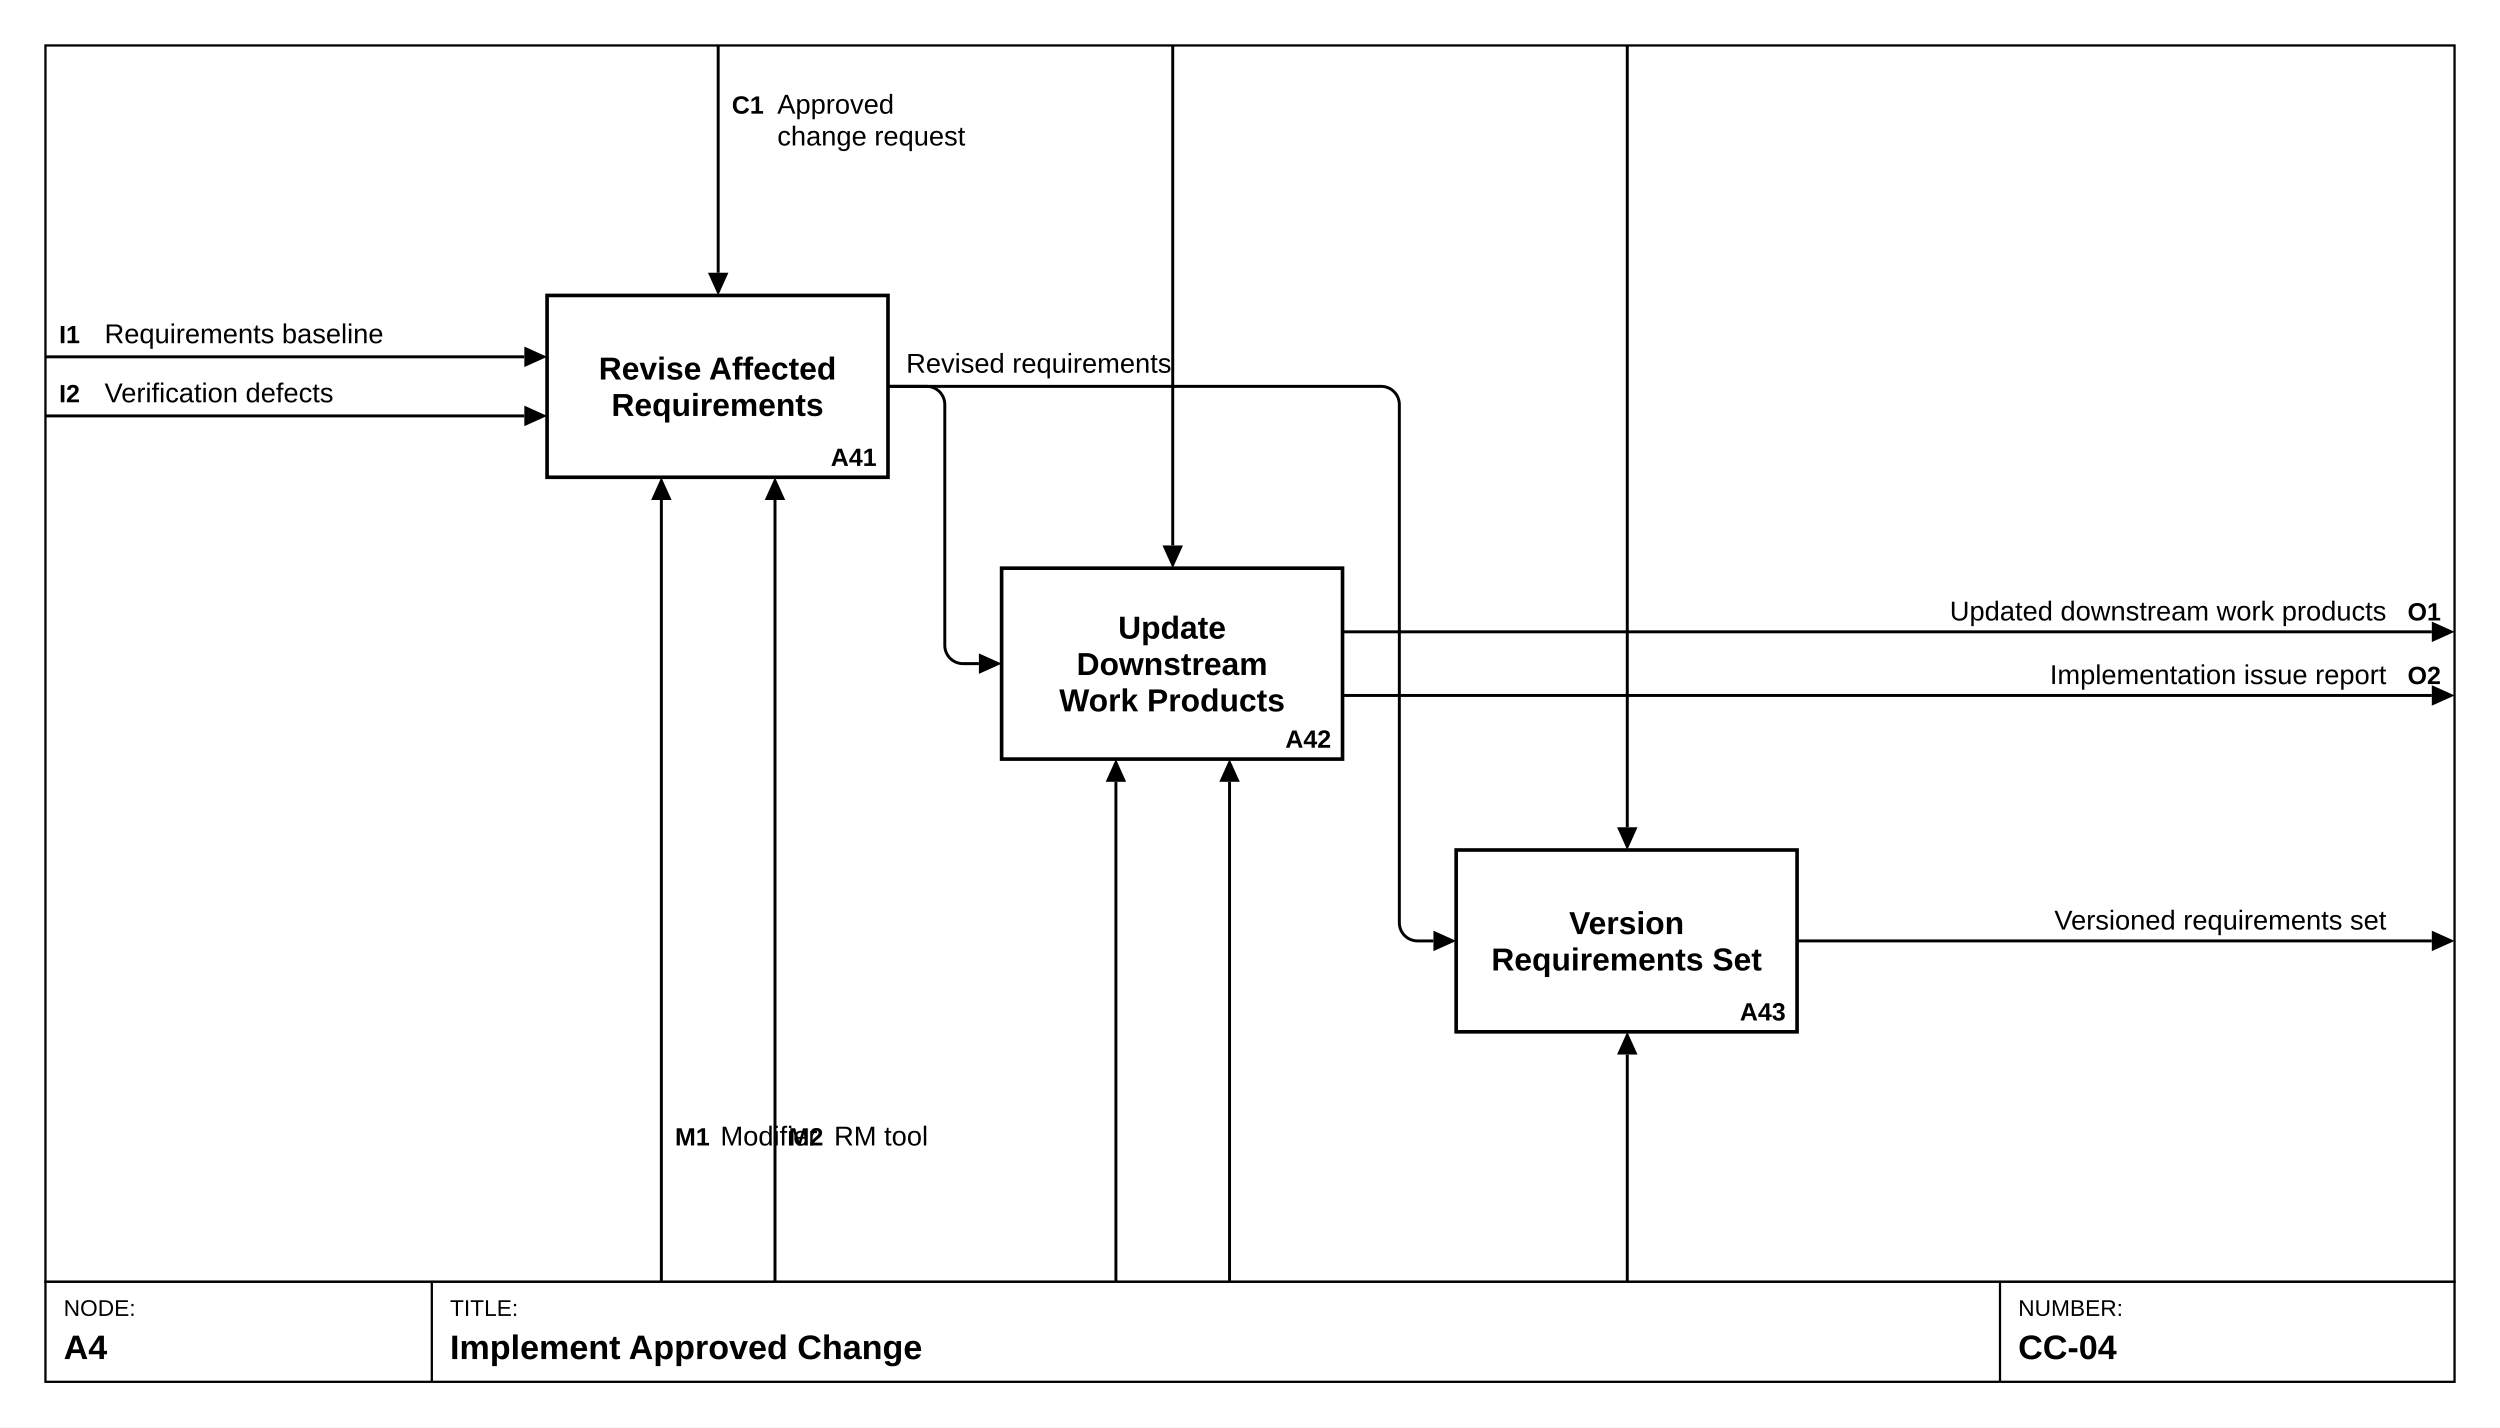
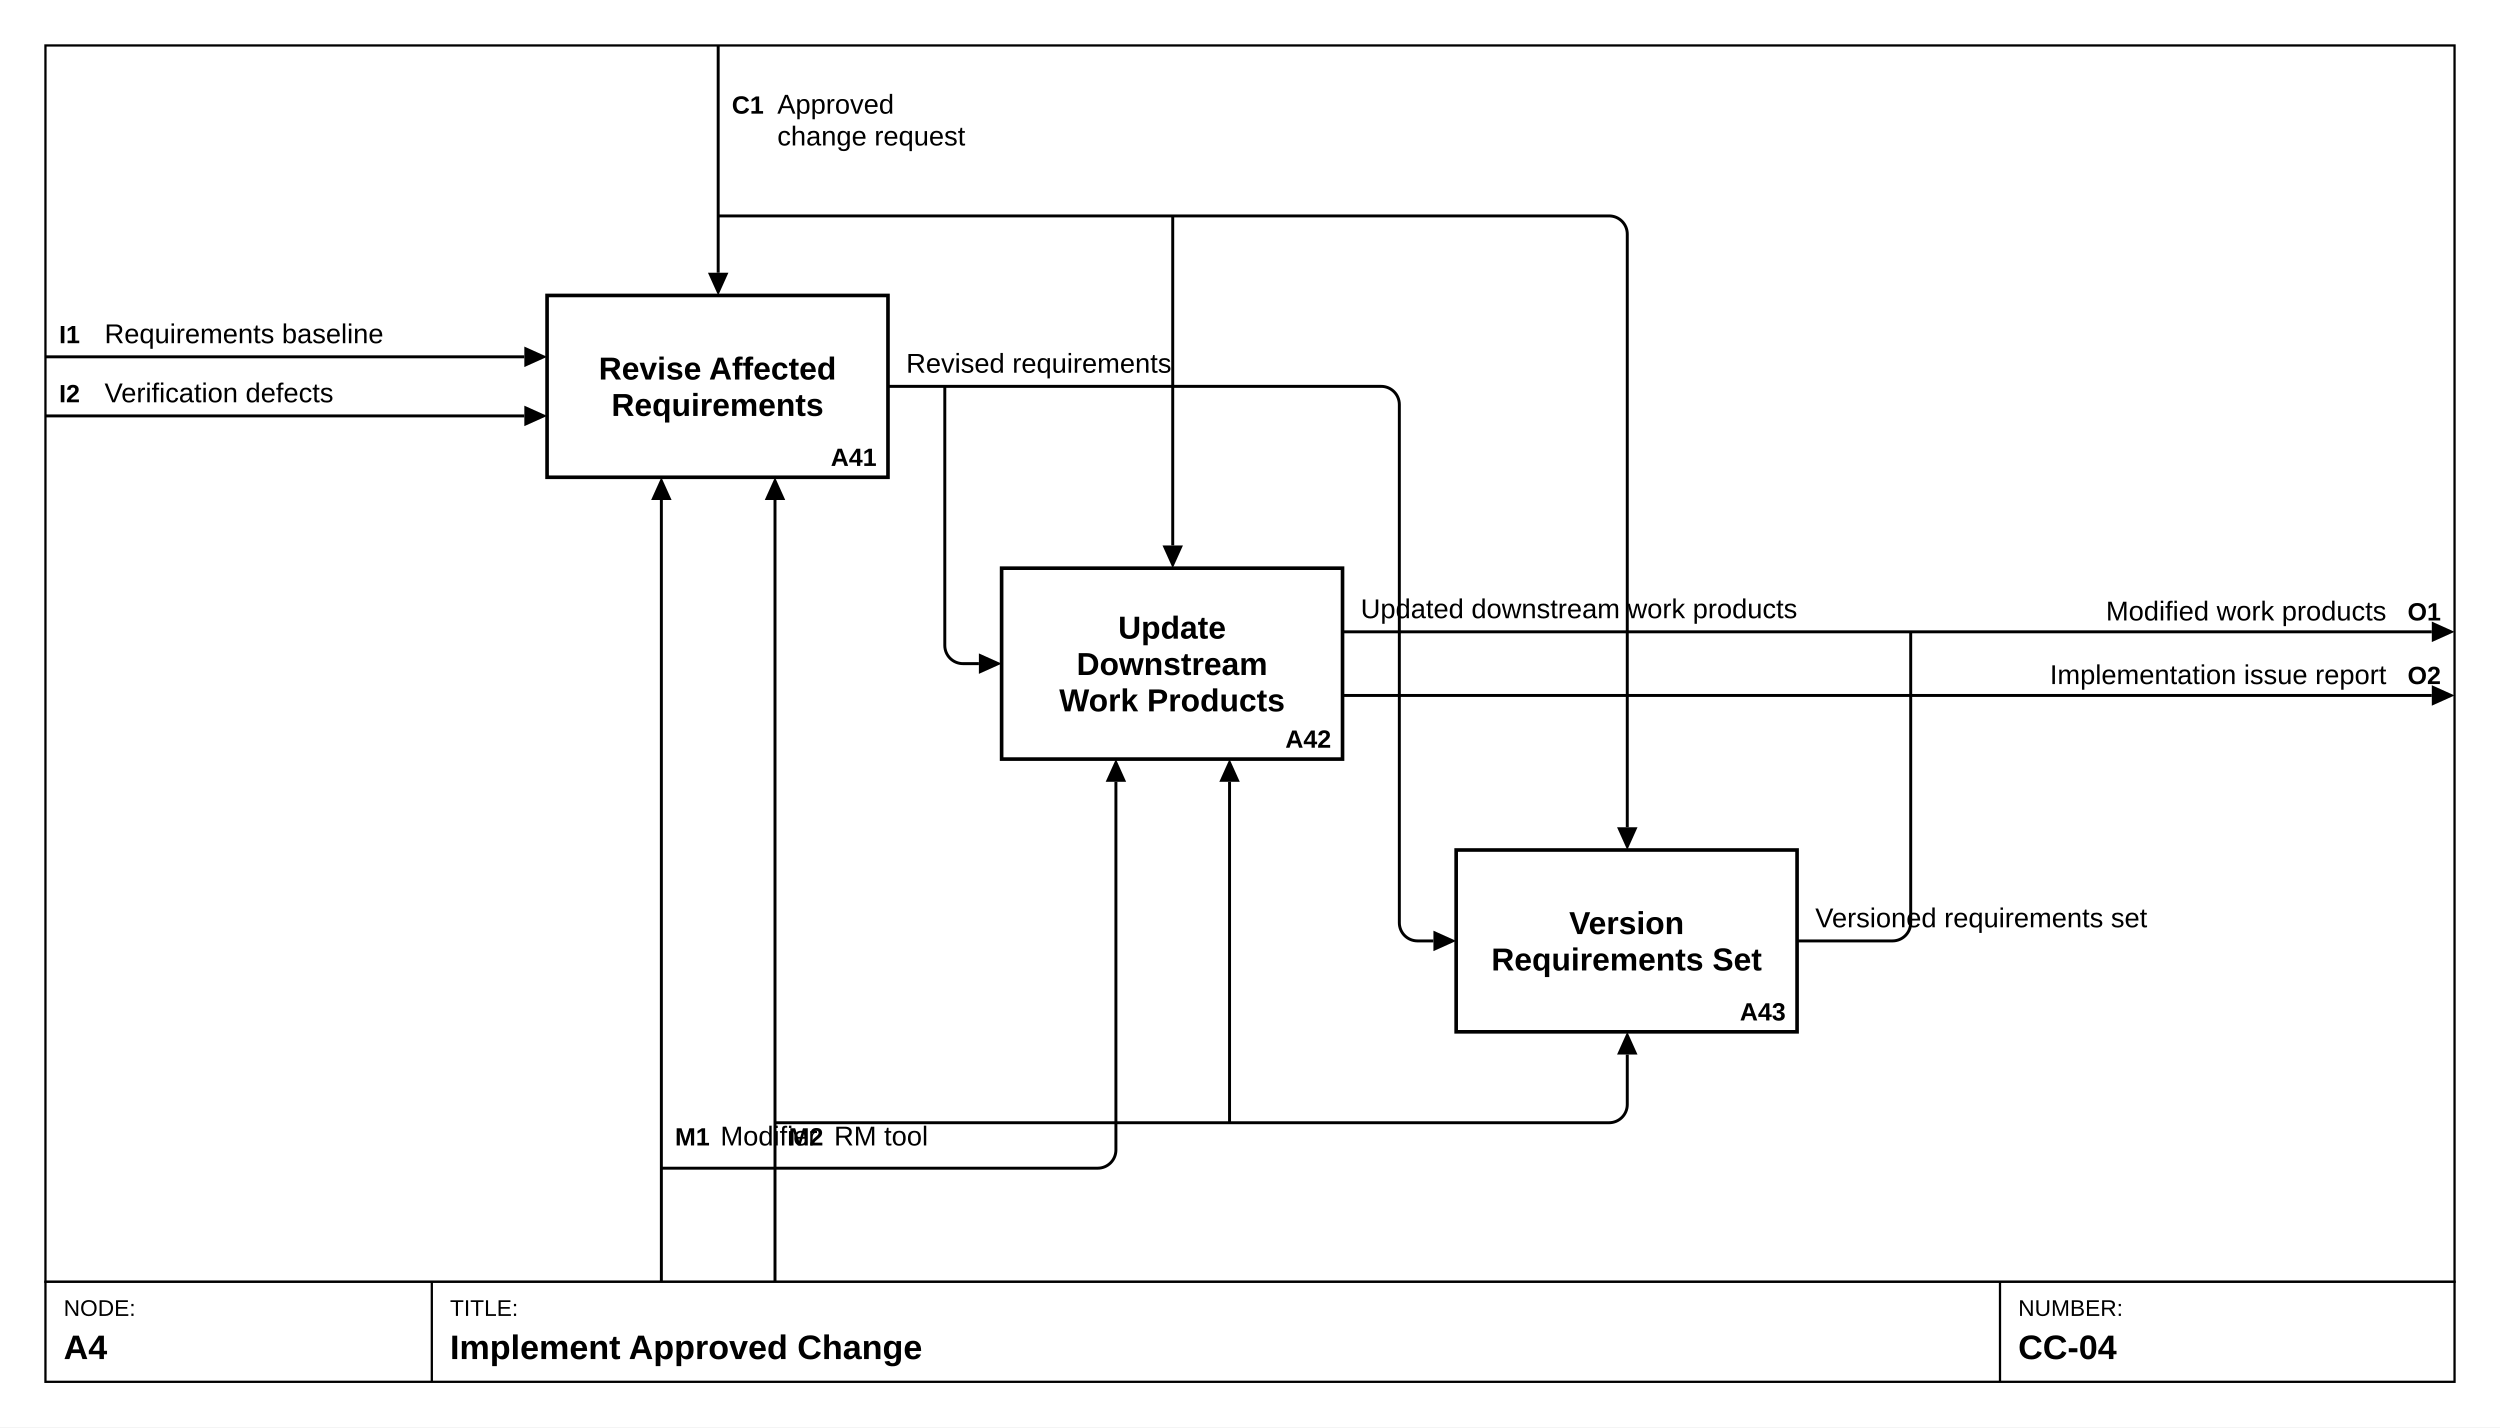
<svg xmlns="http://www.w3.org/2000/svg" width="1100" height="628" viewBox="0 0 1100 628">
  <rect width="1100" height="628" fill="#fff" />
  <rect x="20" y="20" width="1060" height="544" fill="none" stroke="#000" stroke-width="1" />
  <rect x="240.71" y="130" width="150" height="80" fill="#fff" stroke="#000" stroke-width="1.6" />
  <text x="315.71" y="167" font-family="Liberation Sans, Arial, Helvetica, sans-serif" font-size="14" text-anchor="middle" font-weight="bold" fill="#000">Revise Affected</text>
  <text x="315.71" y="183" font-family="Liberation Sans, Arial, Helvetica, sans-serif" font-size="14" text-anchor="middle" font-weight="bold" fill="#000">Requirements</text>
  <text x="385.71" y="205" font-family="Liberation Sans, Arial, Helvetica, sans-serif" font-size="11" text-anchor="end" font-weight="bold" fill="#000">A41</text>
  <rect x="440.71" y="250" width="150" height="84" fill="#fff" stroke="#000" stroke-width="1.6" />
  <text x="515.71" y="281" font-family="Liberation Sans, Arial, Helvetica, sans-serif" font-size="14" text-anchor="middle" font-weight="bold" fill="#000">Update</text>
  <text x="515.71" y="297" font-family="Liberation Sans, Arial, Helvetica, sans-serif" font-size="14" text-anchor="middle" font-weight="bold" fill="#000">Downstream</text>
  <text x="515.71" y="313" font-family="Liberation Sans, Arial, Helvetica, sans-serif" font-size="14" text-anchor="middle" font-weight="bold" fill="#000">Work Products</text>
  <text x="585.71" y="329" font-family="Liberation Sans, Arial, Helvetica, sans-serif" font-size="11" text-anchor="end" font-weight="bold" fill="#000">A42</text>
  <rect x="640.71" y="374" width="150" height="80" fill="#fff" stroke="#000" stroke-width="1.6" />
  <text x="715.71" y="411" font-family="Liberation Sans, Arial, Helvetica, sans-serif" font-size="14" text-anchor="middle" font-weight="bold" fill="#000">Version</text>
  <text x="715.71" y="427" font-family="Liberation Sans, Arial, Helvetica, sans-serif" font-size="14" text-anchor="middle" font-weight="bold" fill="#000">Requirements Set</text>
  <text x="785.71" y="449" font-family="Liberation Sans, Arial, Helvetica, sans-serif" font-size="11" text-anchor="end" font-weight="bold" fill="#000">A43</text>
  <path d="M20,157 L230.71,157" fill="none" stroke="#000" stroke-width="1.3" />
  <polygon points="240.71,157 230.71,161.5 230.71,152.5" fill="#000" />
  <path d="M20,183 L230.71,183" fill="none" stroke="#000" stroke-width="1.3" />
  <polygon points="240.71,183 230.71,187.5 230.71,178.5" fill="#000" />
  <path d="M316,20 L316,120" fill="none" stroke="#000" stroke-width="1.3" />
  <polygon points="316,130 311.5,120 320.5,120" fill="#000" />
-   <path d="M516,20 L516,240" fill="none" stroke="#000" stroke-width="1.3" />
+   <path d="M516,95 L516,240" fill="none" stroke="#000" stroke-width="1.3" />
  <polygon points="516,250 511.5,240 520.5,240" fill="#000" />
-   <path d="M716,20 L716,364" fill="none" stroke="#000" stroke-width="1.3" />
+   <path d="M316,95 L708,95 A8,8 0 0 1 716,103 L716,364" fill="none" stroke="#000" stroke-width="1.3" />
  <polygon points="716,374 711.5,364 720.5,364" fill="#000" />
-   <path d="M390.71,170 L407.71,170 A8,8 0 0 1 415.71,178 L415.71,284 A8,8 0 0 0 423.71,292 L430.71,292" fill="none" stroke="#000" stroke-width="1.3" />
+   <path d="M291,564 L291,220" fill="none" stroke="#000" stroke-width="1.3" />
+   <polygon points="291,210 295.5,220 286.5,220" fill="#000" />
+   <path d="M291,514 L483,514 A8,8 0 0 0 491,506 L491,344" fill="none" stroke="#000" stroke-width="1.3" />
+   <polygon points="491,334 495.5,344 486.5,344" fill="#000" />
+   <path d="M341,564 L341,220" fill="none" stroke="#000" stroke-width="1.3" />
+   <polygon points="341,210 345.5,220 336.5,220" fill="#000" />
+   <path d="M541,494 L541,344" fill="none" stroke="#000" stroke-width="1.3" />
+   <polygon points="541,334 545.5,344 536.5,344" fill="#000" />
+   <path d="M341,494 L708,494 A8,8 0 0 0 716,486 L716,464" fill="none" stroke="#000" stroke-width="1.3" />
+   <polygon points="716,454 720.5,464 711.5,464" fill="#000" />
+   <path d="M590.71,278 L1070,278" fill="none" stroke="#000" stroke-width="1.3" />
+   <polygon points="1080,278 1070,282.5 1070,273.5" fill="#000" />
+   <path d="M790.71,414 L832.71,414 A8,8 0 0 0 840.71,406 L840.71,278" fill="none" stroke="#000" stroke-width="1.3" />
+   <path d="M590.71,306 L1070,306" fill="none" stroke="#000" stroke-width="1.3" />
+   <polygon points="1080,306 1070,310.5 1070,301.5" fill="#000" />
+   <path d="M415.71,170 L415.71,284 A8,8 0 0 0 423.71,292 L430.71,292" fill="none" stroke="#000" stroke-width="1.3" />
  <polygon points="440.71,292 430.71,296.5 430.71,287.5" fill="#000" />
  <path d="M390.71,170 L607.71,170 A8,8 0 0 1 615.71,178 L615.71,406 A8,8 0 0 0 623.71,414 L630.71,414" fill="none" stroke="#000" stroke-width="1.3" />
  <polygon points="640.71,414 630.71,418.5 630.71,409.5" fill="#000" />
-   <path d="M590.71,278 L1070,278" fill="none" stroke="#000" stroke-width="1.3" />
-   <polygon points="1080,278 1070,282.5 1070,273.5" fill="#000" />
-   <path d="M590.71,306 L1070,306" fill="none" stroke="#000" stroke-width="1.3" />
-   <polygon points="1080,306 1070,310.5 1070,301.5" fill="#000" />
-   <path d="M790.71,414 L1070,414" fill="none" stroke="#000" stroke-width="1.3" />
-   <polygon points="1080,414 1070,418.5 1070,409.5" fill="#000" />
-   <path d="M291,564 L291,220" fill="none" stroke="#000" stroke-width="1.3" />
-   <polygon points="291,210 295.5,220 286.5,220" fill="#000" />
-   <path d="M491,564 L491,344" fill="none" stroke="#000" stroke-width="1.3" />
-   <polygon points="491,334 495.5,344 486.5,344" fill="#000" />
-   <path d="M341,564 L341,220" fill="none" stroke="#000" stroke-width="1.3" />
-   <polygon points="341,210 345.5,220 336.5,220" fill="#000" />
-   <path d="M541,564 L541,344" fill="none" stroke="#000" stroke-width="1.3" />
-   <polygon points="541,334 545.5,344 536.5,344" fill="#000" />
-   <path d="M716,564 L716,464" fill="none" stroke="#000" stroke-width="1.3" />
-   <polygon points="716,454 720.5,464 711.5,464" fill="#000" />
  <text x="26" y="151" font-family="Liberation Sans, Arial, Helvetica, sans-serif" font-size="11" text-anchor="start" font-weight="bold" fill="#000">I1</text>
  <text x="46" y="151" font-family="Liberation Sans, Arial, Helvetica, sans-serif" font-size="12" text-anchor="start" font-weight="normal" fill="#000">Requirements baseline</text>
  <text x="26" y="177" font-family="Liberation Sans, Arial, Helvetica, sans-serif" font-size="11" text-anchor="start" font-weight="bold" fill="#000">I2</text>
  <text x="46" y="177" font-family="Liberation Sans, Arial, Helvetica, sans-serif" font-size="12" text-anchor="start" font-weight="normal" fill="#000">Verification defects</text>
  <text x="322" y="50" font-family="Liberation Sans, Arial, Helvetica, sans-serif" font-size="11" text-anchor="start" font-weight="bold" fill="#000">C1</text>
  <text x="342" y="50" font-family="Liberation Sans, Arial, Helvetica, sans-serif" font-size="12" text-anchor="start" font-weight="normal" fill="#000">Approved</text>
  <text x="342" y="64" font-family="Liberation Sans, Arial, Helvetica, sans-serif" font-size="12" text-anchor="start" font-weight="normal" fill="#000">change request</text>
-   <text x="398.71" y="164" font-family="Liberation Sans, Arial, Helvetica, sans-serif" font-size="12" text-anchor="start" font-weight="normal" fill="#000">Revised requirements</text>
-   <text x="1074" y="273" font-family="Liberation Sans, Arial, Helvetica, sans-serif" font-size="11" text-anchor="end" font-weight="bold" fill="#000">O1</text>
-   <text x="1050" y="273" font-family="Liberation Sans, Arial, Helvetica, sans-serif" font-size="12" text-anchor="end" font-weight="normal" fill="#000">Updated downstream work products</text>
-   <text x="1074" y="301" font-family="Liberation Sans, Arial, Helvetica, sans-serif" font-size="11" text-anchor="end" font-weight="bold" fill="#000">O2</text>
-   <text x="1050" y="301" font-family="Liberation Sans, Arial, Helvetica, sans-serif" font-size="12" text-anchor="end" font-weight="normal" fill="#000">Implementation issue report</text>
-   <text x="1050" y="409" font-family="Liberation Sans, Arial, Helvetica, sans-serif" font-size="12" text-anchor="end" font-weight="normal" fill="#000">Versioned requirements set</text>
  <text x="297" y="504" font-family="Liberation Sans, Arial, Helvetica, sans-serif" font-size="11" text-anchor="start" font-weight="bold" fill="#000">M1</text>
  <text x="317" y="504" font-family="Liberation Sans, Arial, Helvetica, sans-serif" font-size="12" text-anchor="start" font-weight="normal" fill="#000">Modifier</text>
  <text x="347" y="504" font-family="Liberation Sans, Arial, Helvetica, sans-serif" font-size="11" text-anchor="start" font-weight="bold" fill="#000">M2</text>
  <text x="367" y="504" font-family="Liberation Sans, Arial, Helvetica, sans-serif" font-size="12" text-anchor="start" font-weight="normal" fill="#000">RM tool</text>
+   <text x="1074" y="273" font-family="Liberation Sans, Arial, Helvetica, sans-serif" font-size="11" text-anchor="end" font-weight="bold" fill="#000">O1</text>
+   <text x="1050" y="273" font-family="Liberation Sans, Arial, Helvetica, sans-serif" font-size="12" text-anchor="end" font-weight="normal" fill="#000">Modified work products</text>
+   <text x="598.71" y="272" font-family="Liberation Sans, Arial, Helvetica, sans-serif" font-size="12" text-anchor="start" font-weight="normal" fill="#000">Updated downstream work products</text>
+   <text x="798.71" y="408" font-family="Liberation Sans, Arial, Helvetica, sans-serif" font-size="12" text-anchor="start" font-weight="normal" fill="#000">Versioned requirements set</text>
+   <text x="1074" y="301" font-family="Liberation Sans, Arial, Helvetica, sans-serif" font-size="11" text-anchor="end" font-weight="bold" fill="#000">O2</text>
+   <text x="1050" y="301" font-family="Liberation Sans, Arial, Helvetica, sans-serif" font-size="12" text-anchor="end" font-weight="normal" fill="#000">Implementation issue report</text>
+   <text x="398.71" y="164" font-family="Liberation Sans, Arial, Helvetica, sans-serif" font-size="12" text-anchor="start" font-weight="normal" fill="#000">Revised requirements</text>
  <rect x="20" y="564" width="1060" height="44" fill="#fff" stroke="#000" />
  <line x1="190" y1="564" x2="190" y2="608" stroke="#000" />
  <line x1="880" y1="564" x2="880" y2="608" stroke="#000" />
  <text x="28" y="579" font-family="Liberation Sans, Arial, Helvetica, sans-serif" font-size="10" text-anchor="start" font-weight="normal" fill="#000">NODE:</text>
  <text x="28" y="598" font-family="Liberation Sans, Arial, Helvetica, sans-serif" font-size="15" text-anchor="start" font-weight="bold" fill="#000">A4</text>
  <text x="198" y="579" font-family="Liberation Sans, Arial, Helvetica, sans-serif" font-size="10" text-anchor="start" font-weight="normal" fill="#000">TITLE:</text>
  <text x="198" y="598" font-family="Liberation Sans, Arial, Helvetica, sans-serif" font-size="15" text-anchor="start" font-weight="bold" fill="#000">Implement Approved Change</text>
  <text x="888" y="579" font-family="Liberation Sans, Arial, Helvetica, sans-serif" font-size="10" text-anchor="start" font-weight="normal" fill="#000">NUMBER:</text>
  <text x="888" y="598" font-family="Liberation Sans, Arial, Helvetica, sans-serif" font-size="15" text-anchor="start" font-weight="bold" fill="#000">CC-04</text>
</svg>
